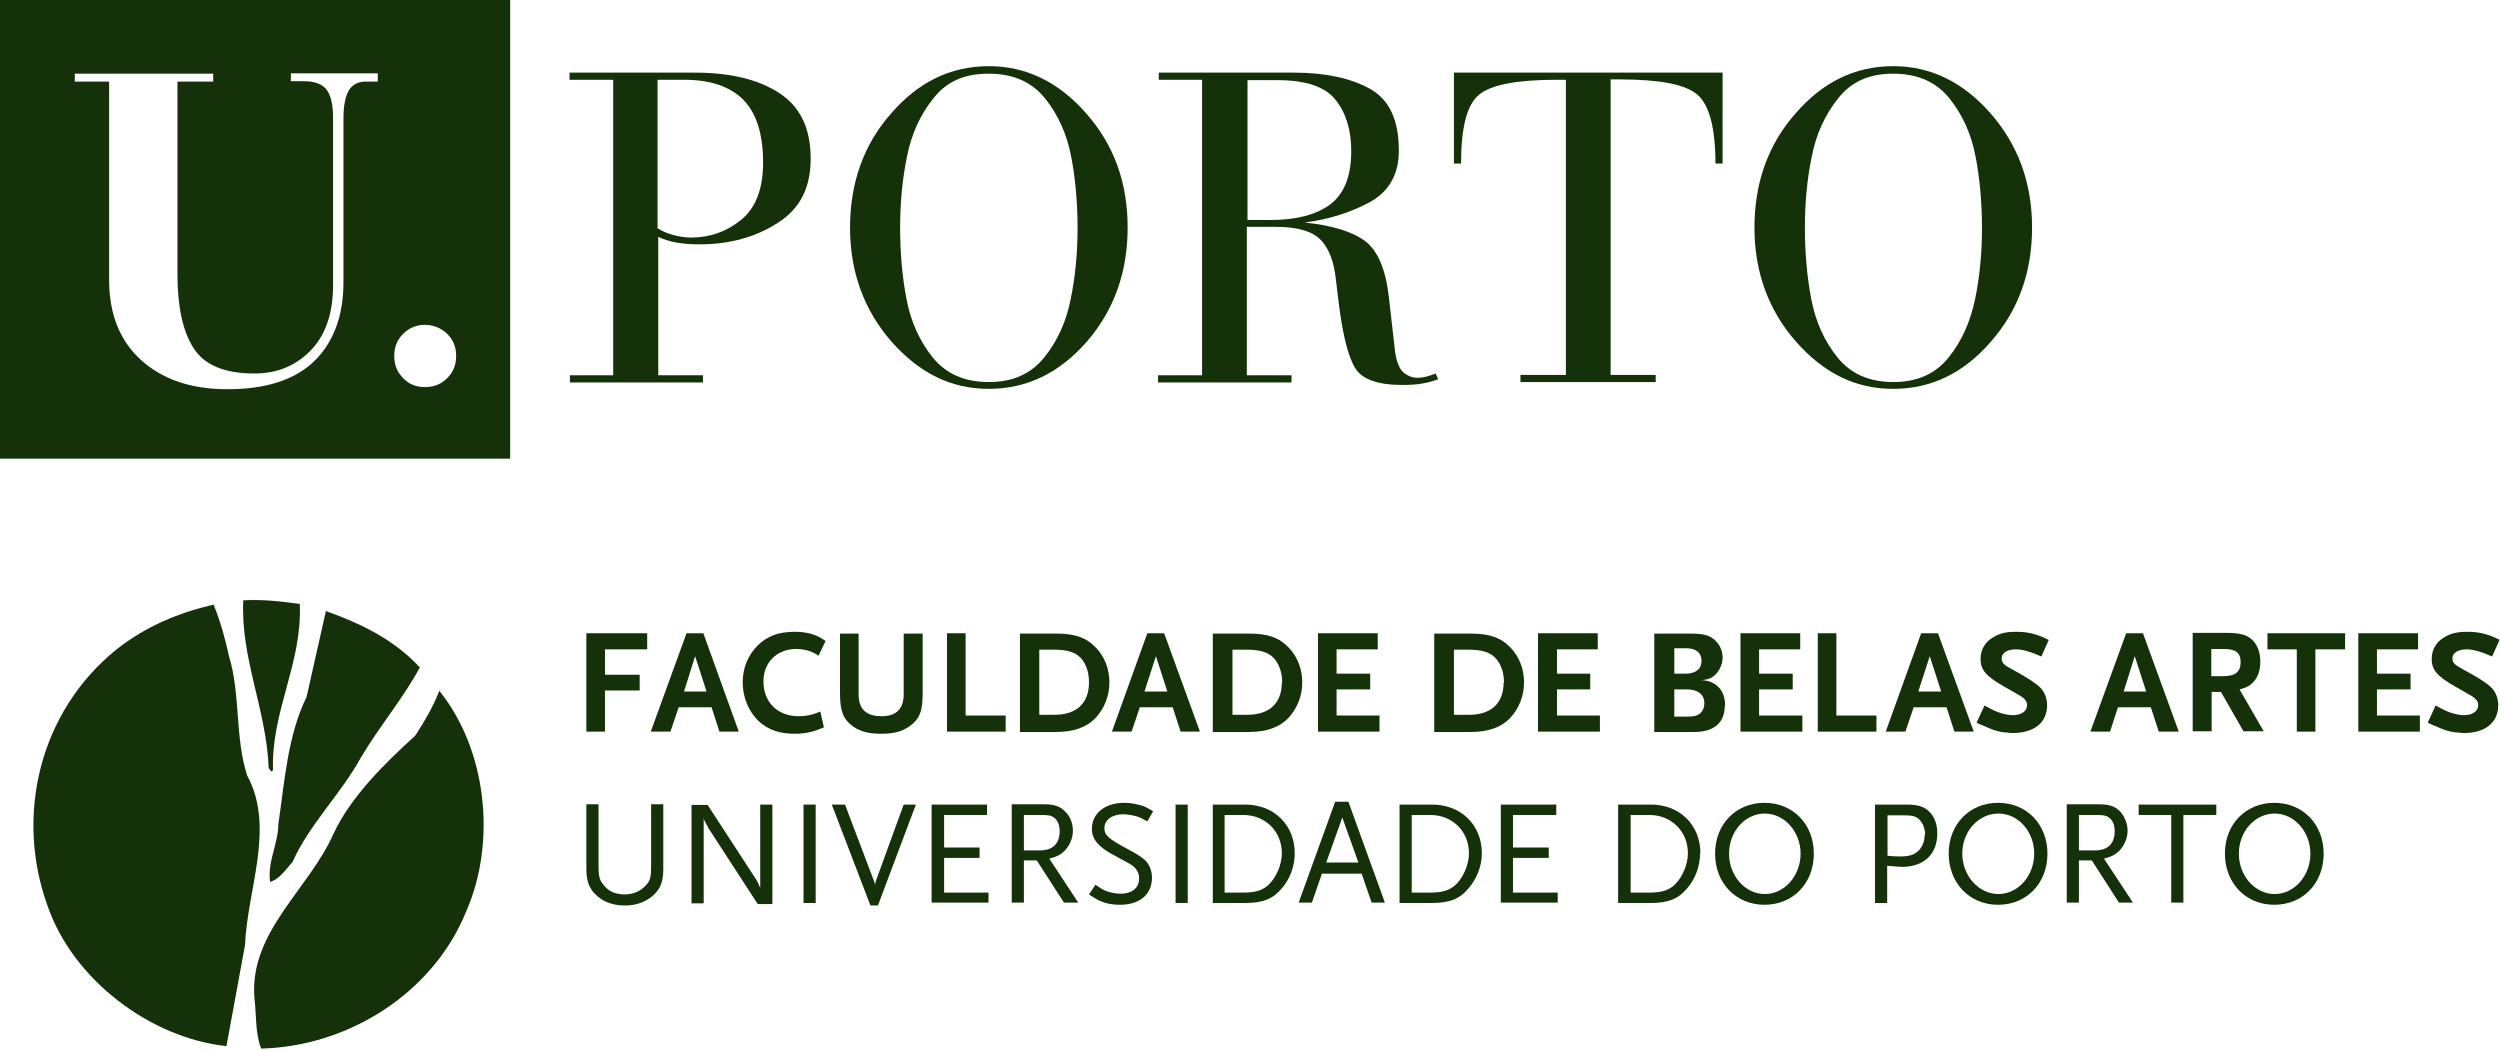
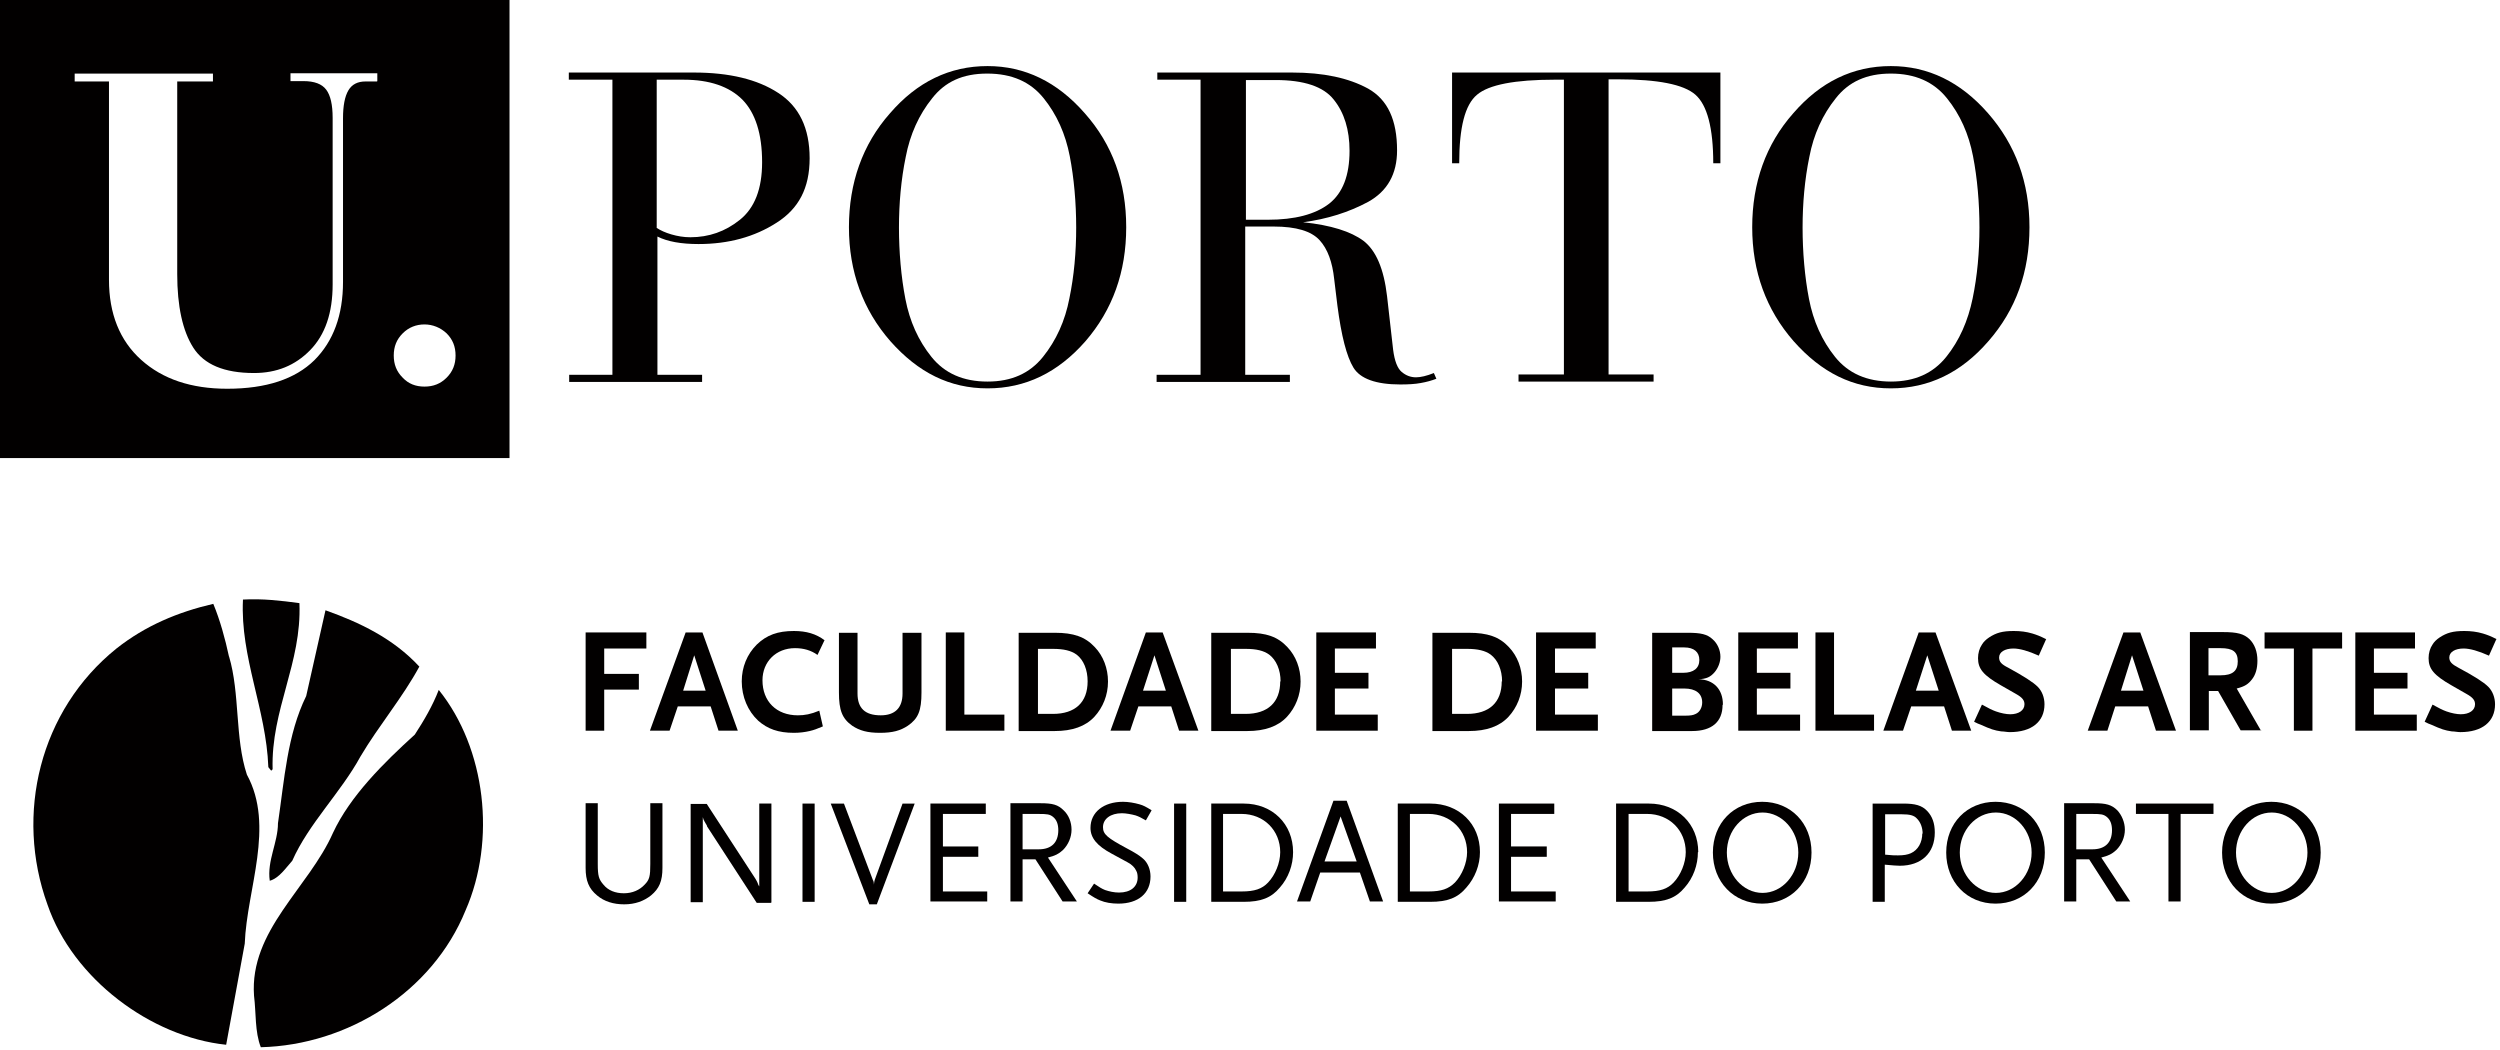
- <svg xmlns="http://www.w3.org/2000/svg" width="157" height="66" viewBox="0 0 157 66" fill="none">
-   <path fill-rule="evenodd" clip-rule="evenodd" d="M0 0V28.803H32.038V0H0ZM23.703 5.123H22.984C22.49 5.123 22.13 5.302 21.905 5.684C21.681 6.066 21.569 6.65 21.569 7.437V17.727C21.569 19.816 20.962 21.456 19.771 22.647C18.558 23.838 16.738 24.444 14.289 24.444C12.02 24.444 10.223 23.838 8.875 22.625C7.527 21.411 6.853 19.726 6.853 17.592V5.123H4.696V4.628H13.39V5.123H11.144V17.232C11.144 19.254 11.481 20.805 12.155 21.861C12.829 22.917 14.087 23.456 15.974 23.456C17.39 23.456 18.558 22.984 19.502 22.018C20.445 21.052 20.917 19.681 20.917 17.884V7.414C20.917 6.583 20.782 5.999 20.513 5.639C20.243 5.28 19.771 5.1 19.075 5.1H18.266V4.606H23.725V5.1L23.703 5.123ZM28.084 23.748C27.702 24.13 27.253 24.309 26.691 24.309C26.129 24.309 25.68 24.13 25.32 23.748C24.939 23.366 24.759 22.917 24.759 22.355C24.759 21.793 24.939 21.344 25.32 20.962C25.703 20.58 26.174 20.4 26.691 20.4C27.208 20.4 27.702 20.602 28.084 20.962C28.466 21.344 28.646 21.793 28.646 22.355C28.646 22.917 28.466 23.366 28.084 23.748Z" fill="#143109" />
-   <path fill-rule="evenodd" clip-rule="evenodd" d="M38.486 5.01H35.767V4.561H43.631C45.855 4.561 47.63 4.988 48.933 5.842C50.258 6.695 50.91 8.066 50.91 9.953C50.91 11.84 50.214 13.121 48.843 13.997C47.45 14.896 45.81 15.345 43.923 15.345C42.822 15.345 41.968 15.188 41.339 14.873V23.568H44.147V24.018H35.79V23.568H38.508V5.01H38.486ZM41.294 14.334C41.541 14.492 41.833 14.626 42.215 14.739C42.597 14.851 43.002 14.918 43.406 14.918C44.574 14.918 45.608 14.559 46.529 13.818C47.45 13.076 47.922 11.885 47.922 10.2C47.922 8.403 47.495 7.1 46.686 6.269C45.855 5.437 44.619 5.01 42.979 5.01H41.294V14.334Z" fill="#143109" />
-   <path fill-rule="evenodd" clip-rule="evenodd" d="M62.099 4.155C64.436 4.155 66.48 5.143 68.21 7.12C69.962 9.098 70.816 11.479 70.816 14.287C70.816 17.096 69.962 19.477 68.255 21.454C66.525 23.432 64.48 24.42 62.099 24.42C59.717 24.42 57.74 23.432 55.988 21.454C54.258 19.477 53.382 17.073 53.382 14.287C53.382 11.502 54.235 9.075 55.965 7.12C57.673 5.143 59.717 4.155 62.099 4.155ZM62.099 23.993C63.604 23.993 64.75 23.477 65.581 22.443C66.413 21.41 66.974 20.174 67.244 18.759C67.536 17.343 67.671 15.86 67.671 14.31C67.671 12.76 67.536 11.21 67.266 9.817C66.997 8.424 66.457 7.21 65.626 6.177C64.795 5.143 63.627 4.627 62.076 4.627C60.526 4.627 59.425 5.143 58.617 6.177C57.785 7.21 57.224 8.446 56.954 9.861C56.662 11.277 56.527 12.782 56.527 14.31C56.527 15.838 56.662 17.41 56.931 18.803C57.201 20.196 57.74 21.41 58.572 22.443C59.403 23.477 60.571 23.993 62.099 23.993Z" fill="#143109" />
-   <path fill-rule="evenodd" clip-rule="evenodd" d="M75.535 5.01H72.772V4.561H81.242C83.219 4.561 84.792 4.898 86.028 5.572C87.263 6.269 87.847 7.549 87.847 9.459C87.847 10.942 87.241 12.02 86.028 12.694C84.814 13.346 83.466 13.773 81.939 13.975C83.691 14.155 84.949 14.559 85.736 15.143C86.522 15.75 87.016 16.895 87.218 18.625L87.6 21.996C87.69 22.692 87.87 23.164 88.14 23.389C88.409 23.613 88.701 23.726 89.038 23.726C89.33 23.726 89.712 23.636 90.162 23.456L90.319 23.815C90.027 23.928 89.712 24.018 89.33 24.085C88.971 24.152 88.544 24.175 88.05 24.175C86.522 24.175 85.533 23.815 85.106 23.119C84.68 22.422 84.343 21.119 84.096 19.21L83.893 17.547C83.781 16.491 83.489 15.66 82.972 15.098C82.455 14.537 81.512 14.244 80.096 14.244H78.299V23.568H81.107V24.018H72.727V23.568H75.49V5.01H75.535ZM78.344 13.818H79.714C81.422 13.818 82.703 13.48 83.579 12.806C84.433 12.133 84.859 11.032 84.859 9.481C84.859 8.156 84.522 7.077 83.871 6.269C83.219 5.437 81.984 5.033 80.209 5.033H78.344V13.84V13.818Z" fill="#143109" />
-   <path fill-rule="evenodd" clip-rule="evenodd" d="M98.338 5.01H97.754C95.26 5.01 93.62 5.325 92.879 5.954C92.115 6.583 91.755 8.021 91.755 10.268H91.306V4.561H108.179V10.268H107.73C107.73 8.043 107.348 6.606 106.606 5.954C105.865 5.302 104.225 4.988 101.753 4.988H101.147V23.546H103.978V23.995H95.485V23.546H98.338V5.01Z" fill="#143109" />
-   <path fill-rule="evenodd" clip-rule="evenodd" d="M118.896 4.155C121.233 4.155 123.277 5.143 125.007 7.12C126.737 9.098 127.613 11.479 127.613 14.287C127.613 17.096 126.76 19.477 125.03 21.454C123.322 23.432 121.278 24.42 118.896 24.42C116.514 24.42 114.537 23.432 112.785 21.454C111.055 19.477 110.179 17.073 110.179 14.287C110.179 11.502 111.032 9.075 112.762 7.12C114.47 5.143 116.514 4.155 118.896 4.155ZM118.896 23.993C120.401 23.993 121.547 23.477 122.378 22.443C123.21 21.41 123.749 20.174 124.041 18.759C124.333 17.343 124.468 15.86 124.468 14.31C124.468 12.76 124.333 11.21 124.063 9.817C123.794 8.424 123.255 7.21 122.423 6.177C121.592 5.143 120.424 4.627 118.896 4.627C117.368 4.627 116.245 5.143 115.436 6.177C114.605 7.21 114.043 8.446 113.773 9.861C113.481 11.277 113.347 12.782 113.347 14.31C113.347 15.838 113.481 17.41 113.751 18.803C114.021 20.196 114.56 21.41 115.391 22.443C116.222 23.477 117.391 23.993 118.918 23.993H118.896Z" fill="#143109" />
-   <path fill-rule="evenodd" clip-rule="evenodd" d="M41.655 54.573V50.507H40.891V54.326C40.891 55.09 40.846 55.315 40.531 55.629C40.217 55.966 39.767 56.169 39.228 56.169C38.689 56.169 38.24 55.989 37.948 55.629C37.656 55.292 37.588 55.09 37.588 54.326V50.507H36.824V54.573C36.824 55.382 37.026 55.877 37.543 56.303C37.992 56.685 38.577 56.865 39.251 56.865C39.925 56.865 40.486 56.663 40.936 56.303C41.453 55.877 41.655 55.405 41.655 54.573Z" fill="#143109" />
-   <path fill-rule="evenodd" clip-rule="evenodd" d="M48.506 56.752V50.528H47.742V55.763C47.742 55.763 47.742 55.696 47.697 55.673C47.63 55.494 47.63 55.494 47.585 55.404C47.54 55.336 47.517 55.291 47.495 55.246L44.44 50.551H43.428V56.729H44.192V51.382C44.237 51.517 44.237 51.562 44.282 51.607C44.282 51.652 44.327 51.674 44.35 51.742C44.395 51.831 44.462 51.899 44.462 51.966L47.585 56.774H48.461L48.506 56.752Z" fill="#143109" />
-   <path d="M51.225 50.528H50.461V56.707H51.225V50.528Z" fill="#143109" />
-   <path fill-rule="evenodd" clip-rule="evenodd" d="M57.516 50.528H56.752L55 55.336C55 55.336 54.955 55.516 54.955 55.628C54.955 55.516 54.932 55.404 54.888 55.336L53.068 50.528H52.236L54.663 56.864H55.135L57.516 50.528Z" fill="#143109" />
-   <path fill-rule="evenodd" clip-rule="evenodd" d="M62.077 56.684V56.055H59.291V53.876H61.515V53.224H59.291V51.18H61.987V50.528H58.504V56.684H62.077Z" fill="#143109" />
-   <path fill-rule="evenodd" clip-rule="evenodd" d="M67.715 56.685L65.895 53.922C66.344 53.809 66.569 53.697 66.839 53.45C67.176 53.113 67.378 52.641 67.378 52.169C67.378 51.698 67.198 51.248 66.884 50.956C66.524 50.597 66.187 50.507 65.423 50.507H63.536V56.685H64.3V54.034H65.109L66.816 56.685H67.693H67.715ZM66.547 52.192C66.547 52.978 66.12 53.405 65.311 53.405H64.3V51.181H65.311C65.85 51.181 66.007 51.203 66.21 51.361C66.434 51.54 66.547 51.81 66.547 52.214V52.192Z" fill="#143109" />
-   <path fill-rule="evenodd" clip-rule="evenodd" d="M72.389 50.934C72.052 50.731 71.895 50.642 71.648 50.574C71.333 50.484 70.951 50.417 70.614 50.417C69.401 50.417 68.57 51.069 68.57 52.057C68.57 52.686 68.974 53.181 69.895 53.675C70.48 53.989 70.817 54.169 70.929 54.236C71.176 54.371 71.356 54.551 71.446 54.753C71.513 54.865 71.535 55.023 71.535 55.18C71.535 55.764 71.086 56.124 70.367 56.124C70.053 56.124 69.761 56.056 69.491 55.966C69.266 55.877 69.132 55.787 68.794 55.562L68.39 56.169C68.794 56.438 68.952 56.528 69.177 56.618C69.491 56.753 69.895 56.82 70.322 56.82C71.581 56.82 72.344 56.169 72.344 55.113C72.344 54.663 72.165 54.236 71.873 53.989C71.648 53.787 71.311 53.585 70.884 53.36C69.626 52.686 69.356 52.462 69.356 52.012C69.356 51.495 69.828 51.136 70.547 51.136C70.794 51.136 71.154 51.203 71.401 51.271C71.603 51.338 71.738 51.406 72.052 51.585L72.412 50.956L72.389 50.934Z" fill="#143109" />
-   <path d="M74.59 50.528H73.826V56.707H74.59V50.528Z" fill="#143109" />
-   <path fill-rule="evenodd" clip-rule="evenodd" d="M81.309 53.584C81.309 51.809 80.006 50.528 78.208 50.528H76.164V56.707H78.208C79.287 56.707 79.938 56.46 80.478 55.808C81.017 55.202 81.309 54.393 81.309 53.584ZM80.5 53.584C80.5 54.258 80.185 55.022 79.736 55.494C79.354 55.898 78.882 56.055 78.073 56.055H76.905V51.18H78.073C79.466 51.18 80.5 52.213 80.5 53.584Z" fill="#143109" />
-   <path fill-rule="evenodd" clip-rule="evenodd" d="M86.971 56.685L84.679 50.349H83.848L81.556 56.685H82.387L83.016 54.865H85.51L86.139 56.685H86.948H86.971ZM85.285 54.169H83.286L84.297 51.338L85.308 54.169H85.285Z" fill="#143109" />
-   <path fill-rule="evenodd" clip-rule="evenodd" d="M93.059 53.584C93.059 51.809 91.756 50.528 89.936 50.528H87.892V56.707H89.936C91.015 56.707 91.666 56.46 92.206 55.808C92.745 55.202 93.059 54.393 93.059 53.584ZM92.251 53.584C92.251 54.258 91.936 55.022 91.487 55.494C91.082 55.898 90.633 56.055 89.824 56.055H88.656V51.18H89.824C91.217 51.18 92.251 52.213 92.251 53.584Z" fill="#143109" />
-   <path fill-rule="evenodd" clip-rule="evenodd" d="M97.823 56.684V56.055H95.014V53.876H97.261V53.224H95.014V51.18H97.733V50.528H94.251V56.684H97.823Z" fill="#143109" />
-   <path fill-rule="evenodd" clip-rule="evenodd" d="M106.786 53.584C106.786 51.809 105.483 50.528 103.686 50.528H101.619V56.707H103.663C104.742 56.707 105.393 56.46 105.933 55.808C106.472 55.202 106.764 54.393 106.764 53.584H106.786ZM106 53.584C106 54.258 105.685 55.022 105.236 55.494C104.854 55.898 104.382 56.055 103.574 56.055H102.405V51.18H103.574C104.967 51.18 106 52.213 106 53.584Z" fill="#143109" />
-   <path fill-rule="evenodd" clip-rule="evenodd" d="M113.908 53.607C113.908 51.765 112.605 50.417 110.808 50.417C109.01 50.417 107.707 51.765 107.707 53.607C107.707 55.45 109.01 56.82 110.808 56.82C112.605 56.82 113.908 55.472 113.908 53.607ZM113.077 53.607C113.077 55 112.066 56.146 110.83 56.146C109.595 56.146 108.584 55 108.584 53.607C108.584 52.214 109.595 51.091 110.83 51.091C112.066 51.091 113.077 52.237 113.077 53.607Z" fill="#143109" />
-   <path fill-rule="evenodd" clip-rule="evenodd" d="M121.66 52.348C121.66 51.764 121.503 51.337 121.188 51C120.851 50.641 120.424 50.528 119.683 50.528H117.751V56.707H118.515V54.37C119.054 54.415 119.234 54.438 119.458 54.438C120.806 54.438 121.66 53.651 121.66 52.348ZM120.874 52.393C120.874 52.977 120.604 53.449 120.155 53.651C119.953 53.741 119.705 53.786 119.346 53.786C119.144 53.786 118.964 53.786 118.537 53.741V51.202H119.593C120.087 51.202 120.357 51.27 120.537 51.472C120.761 51.697 120.896 52.034 120.896 52.438L120.874 52.393Z" fill="#143109" />
-   <path fill-rule="evenodd" clip-rule="evenodd" d="M128.579 53.607C128.579 51.765 127.276 50.417 125.479 50.417C123.682 50.417 122.378 51.765 122.378 53.607C122.378 55.45 123.682 56.82 125.479 56.82C127.276 56.82 128.579 55.472 128.579 53.607ZM127.748 53.607C127.748 55 126.737 56.146 125.501 56.146C124.266 56.146 123.232 55 123.232 53.607C123.232 52.214 124.243 51.091 125.501 51.091C126.76 51.091 127.748 52.237 127.748 53.607Z" fill="#143109" />
-   <path fill-rule="evenodd" clip-rule="evenodd" d="M133.949 56.685L132.129 53.922C132.578 53.809 132.803 53.697 133.072 53.45C133.409 53.113 133.612 52.641 133.612 52.169C133.612 51.698 133.409 51.248 133.14 50.956C132.78 50.597 132.421 50.507 131.679 50.507H129.792V56.685H130.556V54.034H131.365L133.072 56.685H133.949ZM132.803 52.192C132.803 52.978 132.376 53.405 131.567 53.405H130.556V51.181H131.567C132.106 51.181 132.264 51.203 132.466 51.361C132.691 51.54 132.803 51.81 132.803 52.214V52.192Z" fill="#143109" />
-   <path fill-rule="evenodd" clip-rule="evenodd" d="M139.184 51.18V50.528H134.308V51.18H136.353V56.684H137.117V51.18H139.184Z" fill="#143109" />
-   <path fill-rule="evenodd" clip-rule="evenodd" d="M145.925 53.607C145.925 51.765 144.621 50.417 142.824 50.417C141.027 50.417 139.724 51.765 139.724 53.607C139.724 55.45 141.027 56.82 142.824 56.82C144.621 56.82 145.925 55.472 145.925 53.607ZM145.093 53.607C145.093 55 144.082 56.146 142.847 56.146C141.611 56.146 140.6 55 140.6 53.607C140.6 52.214 141.611 51.091 142.847 51.091C144.082 51.091 145.093 52.237 145.093 53.607Z" fill="#143109" />
-   <path fill-rule="evenodd" clip-rule="evenodd" d="M40.644 40.779V39.768H36.824V45.946H37.992V43.362H40.172V42.374H37.992V40.779H40.644Z" fill="#143109" />
-   <path fill-rule="evenodd" clip-rule="evenodd" d="M46.394 45.946L44.17 39.768H43.114L40.867 45.946H42.103L42.619 44.418H44.686L45.181 45.946H46.416H46.394ZM44.372 43.43H42.956L43.653 41.206L44.372 43.43Z" fill="#143109" />
-   <path fill-rule="evenodd" clip-rule="evenodd" d="M51.854 40.261C51.315 39.857 50.708 39.677 49.922 39.677C48.91 39.677 48.214 39.924 47.585 40.531C46.978 41.138 46.641 41.946 46.641 42.845C46.641 43.811 47.023 44.71 47.675 45.316C48.259 45.833 48.933 46.08 49.922 46.08C50.281 46.08 50.618 46.035 50.91 45.968C51.202 45.901 51.359 45.833 51.741 45.676L51.517 44.687C50.977 44.912 50.596 44.98 50.169 44.98C48.821 44.98 47.944 44.103 47.944 42.778C47.944 41.609 48.798 40.756 49.989 40.756C50.528 40.756 51 40.891 51.404 41.182L51.854 40.239V40.261Z" fill="#143109" />
-   <path fill-rule="evenodd" clip-rule="evenodd" d="M57.942 43.542V39.79H56.752V43.609C56.752 44.508 56.28 44.98 55.381 44.98C54.392 44.98 53.921 44.53 53.921 43.609V39.79H52.752V43.542C52.752 44.665 52.955 45.182 53.584 45.631C54.056 45.946 54.55 46.08 55.336 46.08C56.123 46.08 56.617 45.946 57.089 45.631C57.74 45.182 57.942 44.687 57.942 43.542Z" fill="#143109" />
-   <path fill-rule="evenodd" clip-rule="evenodd" d="M63.156 45.946V44.935H60.639V39.768H59.471V45.946H63.156Z" fill="#143109" />
-   <path fill-rule="evenodd" clip-rule="evenodd" d="M69.67 42.845C69.67 42.036 69.378 41.25 68.839 40.688C68.232 40.037 67.491 39.79 66.345 39.79H64.053V45.968H66.323C67.424 45.968 68.255 45.676 68.817 45.069C69.356 44.485 69.67 43.699 69.67 42.868V42.845ZM68.39 42.845C68.39 44.171 67.603 44.89 66.21 44.89H65.267V40.801H66.21C66.884 40.801 67.356 40.913 67.693 41.16C68.142 41.497 68.39 42.126 68.39 42.845Z" fill="#143109" />
-   <path fill-rule="evenodd" clip-rule="evenodd" d="M75.355 45.946L73.108 39.768H72.052L69.828 45.946H71.064L71.58 44.418H73.647L74.142 45.946H75.377H75.355ZM73.31 43.43H71.872L72.591 41.206L73.31 43.43Z" fill="#143109" />
-   <path fill-rule="evenodd" clip-rule="evenodd" d="M81.781 42.845C81.781 42.036 81.489 41.25 80.949 40.688C80.343 40.037 79.624 39.79 78.456 39.79H76.164V45.968H78.433C79.534 45.968 80.365 45.676 80.927 45.069C81.466 44.485 81.781 43.699 81.781 42.868V42.845ZM80.5 42.845C80.5 44.171 79.714 44.89 78.321 44.89H77.4V40.801H78.321C78.995 40.801 79.466 40.913 79.803 41.16C80.253 41.497 80.522 42.126 80.522 42.845H80.5Z" fill="#143109" />
-   <path fill-rule="evenodd" clip-rule="evenodd" d="M86.633 45.946V44.935H83.937V43.295H86.049V42.306H83.937V40.779H86.521V39.768H82.769V45.946H86.633Z" fill="#143109" />
-   <path fill-rule="evenodd" clip-rule="evenodd" d="M95.709 42.845C95.709 42.036 95.417 41.25 94.878 40.688C94.271 40.037 93.53 39.79 92.362 39.79H90.07V45.968H92.362C93.463 45.968 94.294 45.676 94.856 45.069C95.395 44.485 95.709 43.699 95.709 42.868V42.845ZM94.429 42.845C94.429 44.171 93.642 44.89 92.249 44.89H91.306V40.801H92.249C92.923 40.801 93.395 40.913 93.732 41.16C94.182 41.497 94.451 42.126 94.451 42.845H94.429Z" fill="#143109" />
-   <path fill-rule="evenodd" clip-rule="evenodd" d="M100.474 45.946V44.935H97.778V43.295H99.867V42.306H97.778V40.779H100.339V39.768H96.587V45.946H100.474Z" fill="#143109" />
-   <path fill-rule="evenodd" clip-rule="evenodd" d="M108.337 44.306C108.337 43.339 107.753 42.733 106.81 42.71C107.304 42.688 107.551 42.575 107.821 42.261C108.045 41.991 108.18 41.632 108.18 41.295C108.18 40.89 108 40.464 107.686 40.194C107.349 39.879 106.944 39.79 106.136 39.79H103.889V45.968H106.405C107.641 45.968 108.315 45.384 108.315 44.328L108.337 44.306ZM106.855 41.497C106.855 42.014 106.495 42.306 105.844 42.306H105.147V40.711H105.911C106.518 40.711 106.855 41.003 106.855 41.497ZM107.034 44.171C107.034 44.485 106.877 44.777 106.63 44.89C106.45 44.98 106.293 45.002 105.911 45.002H105.147V43.294H105.911C106.63 43.294 107.034 43.609 107.034 44.171Z" fill="#143109" />
-   <path fill-rule="evenodd" clip-rule="evenodd" d="M113.189 45.946V44.935H110.471V43.295H112.582V42.306H110.471V40.779H113.054V39.768H109.302V45.946H113.189Z" fill="#143109" />
-   <path fill-rule="evenodd" clip-rule="evenodd" d="M117.84 45.946V44.935H115.324V39.768H114.156V45.946H117.84Z" fill="#143109" />
-   <path fill-rule="evenodd" clip-rule="evenodd" d="M123.951 45.946L121.705 39.768H120.649L118.424 45.946H119.66L120.177 44.418H122.244L122.738 45.946H123.974H123.951ZM121.907 43.43H120.469L121.188 41.206L121.907 43.43Z" fill="#143109" />
-   <path fill-rule="evenodd" clip-rule="evenodd" d="M128.669 40.194C128.265 39.992 128.085 39.924 127.793 39.834C127.411 39.722 127.052 39.677 126.625 39.677C125.906 39.677 125.524 39.79 125.075 40.082C124.873 40.217 124.715 40.374 124.625 40.531C124.468 40.756 124.378 41.07 124.378 41.385C124.378 42.059 124.715 42.463 125.816 43.092L126.76 43.632C127.164 43.856 127.299 44.036 127.299 44.283C127.299 44.665 126.94 44.912 126.4 44.912C126.153 44.912 125.816 44.845 125.502 44.732C125.254 44.642 125.075 44.553 124.625 44.306L124.131 45.384C124.311 45.474 124.446 45.541 124.536 45.564C125.187 45.856 125.389 45.923 125.839 45.99C126.018 45.99 126.198 46.035 126.378 46.035C127.748 46.035 128.557 45.384 128.557 44.283C128.557 43.856 128.4 43.452 128.13 43.182C127.838 42.89 127.232 42.508 126.288 41.991C125.839 41.767 125.704 41.609 125.704 41.34C125.704 41.003 126.063 40.778 126.602 40.778C127.007 40.778 127.546 40.935 128.198 41.227L128.669 40.172V40.194Z" fill="#143109" />
-   <path fill-rule="evenodd" clip-rule="evenodd" d="M136.826 45.946L134.579 39.768H133.523L131.276 45.946H132.512L133.006 44.418H135.073L135.568 45.946H136.803H136.826ZM134.804 43.43H133.366L134.062 41.206L134.781 43.43H134.804Z" fill="#143109" />
-   <path fill-rule="evenodd" clip-rule="evenodd" d="M142.172 45.946L140.644 43.295C141.161 43.16 141.363 43.025 141.61 42.711C141.835 42.419 141.947 42.037 141.947 41.542C141.947 40.958 141.767 40.509 141.453 40.194C141.093 39.858 140.689 39.745 139.768 39.745H137.701V45.924H138.891V43.452H139.476L140.891 45.924H142.194L142.172 45.946ZM140.711 41.587C140.711 42.194 140.374 42.464 139.633 42.464H138.869V40.756H139.633C140.397 40.756 140.711 40.981 140.711 41.587Z" fill="#143109" />
-   <path fill-rule="evenodd" clip-rule="evenodd" d="M147.272 40.779V39.768H142.396V40.779H144.239V45.946H145.407V40.779H147.272Z" fill="#143109" />
-   <path fill-rule="evenodd" clip-rule="evenodd" d="M151.968 45.946V44.935H149.272V43.295H151.383V42.306H149.272V40.779H151.855V39.768H148.103V45.946H151.968Z" fill="#143109" />
-   <path fill-rule="evenodd" clip-rule="evenodd" d="M157 40.194C156.596 39.992 156.416 39.924 156.124 39.834C155.742 39.722 155.36 39.677 154.956 39.677C154.237 39.677 153.855 39.79 153.405 40.082C153.203 40.217 153.046 40.374 152.956 40.531C152.799 40.756 152.709 41.07 152.709 41.385C152.709 42.059 153.046 42.463 154.147 43.092L155.09 43.632C155.495 43.856 155.63 44.036 155.63 44.283C155.63 44.665 155.27 44.912 154.731 44.912C154.484 44.912 154.147 44.845 153.832 44.732C153.585 44.642 153.405 44.553 152.956 44.306L152.462 45.384C152.641 45.474 152.776 45.541 152.866 45.564C153.518 45.856 153.72 45.923 154.169 45.99C154.349 45.99 154.529 46.035 154.708 46.035C156.079 46.035 156.888 45.384 156.888 44.283C156.888 43.856 156.73 43.452 156.461 43.182C156.169 42.89 155.562 42.508 154.596 41.991C154.169 41.767 154.012 41.609 154.012 41.34C154.012 41.003 154.371 40.778 154.911 40.778C155.315 40.778 155.854 40.935 156.506 41.227L156.978 40.172L157 40.194Z" fill="#143109" />
-   <path fill-rule="evenodd" clip-rule="evenodd" d="M18.828 37.925C18.985 41.7 17.03 44.62 17.143 48.372L17.053 48.462L16.873 48.237C16.738 44.575 15.098 41.34 15.278 37.7C16.514 37.633 17.659 37.768 18.828 37.925Z" fill="#143109" />
-   <path fill-rule="evenodd" clip-rule="evenodd" d="M14.401 41.273C15.098 43.609 14.761 46.395 15.524 48.709C17.299 51.967 15.524 55.877 15.39 59.337L14.221 65.695C9.481 65.201 4.583 61.538 2.988 56.888C0.921 51.203 2.493 44.665 7.324 40.779C9.144 39.341 11.188 38.487 13.412 37.97C13.839 39.004 14.154 40.15 14.401 41.295V41.273Z" fill="#143109" />
-   <path fill-rule="evenodd" clip-rule="evenodd" d="M26.375 41.902C25.32 43.856 23.814 45.631 22.668 47.564C21.433 49.833 19.411 51.787 18.377 54.124C17.973 54.573 17.546 55.225 16.962 55.382C16.782 54.124 17.479 52.978 17.479 51.765C17.883 49.024 18.063 46.193 19.253 43.767L20.467 38.374C22.601 39.138 24.713 40.127 26.375 41.924V41.902Z" fill="#143109" />
-   <path fill-rule="evenodd" clip-rule="evenodd" d="M29.274 57.245C27.185 62.39 21.86 65.715 16.4 65.85C16.018 64.883 16.108 63.693 15.973 62.614C15.681 58.503 19.411 55.829 20.939 52.369C22.017 50.055 24.129 47.966 26.084 46.191C26.668 45.292 27.207 44.371 27.589 43.382C30.555 47.067 31.206 52.841 29.274 57.245Z" fill="#143109" />
+ <svg xmlns="http://www.w3.org/2000/svg" width="100%" height="100%" viewBox="0 0 655 275" version="1.1" xml:space="preserve" style="fill-rule:evenodd;clip-rule:evenodd;stroke-linejoin:round;stroke-miterlimit:2;">
+   <path d="M0,0l0,120.013l133.493,0l0,-120.013l-133.493,0Zm98.762,21.344l-2.995,0c-2.06,0 -3.558,0.749 -4.494,2.34c-0.936,1.591 -1.404,4.025 -1.404,7.302l0,42.875c0,8.706 -2.528,15.54 -7.489,20.501c-5.055,4.962 -12.638,7.489 -22.842,7.489c-9.455,0 -16.944,-2.527 -22.561,-7.582c-5.617,-5.055 -8.425,-12.076 -8.425,-20.97l0,-51.955l-8.987,-0l0,-2.059l36.229,0l0,2.059l-9.362,0l0,50.458c0,8.425 1.404,14.884 4.213,19.284c2.808,4.4 8.05,6.647 15.914,6.647c5.898,0 10.765,-1.966 14.697,-5.991c3.932,-4.025 5.898,-9.736 5.898,-17.225l0,-43.624c0,-3.464 -0.562,-5.898 -1.685,-7.395c-1.123,-1.498 -3.09,-2.247 -5.991,-2.247l-3.37,0l0,-2.059l22.748,0l0,2.059l-0.094,0.094Zm18.255,77.605c-1.591,1.592 -3.464,2.34 -5.804,2.34c-2.34,0 -4.213,-0.749 -5.71,-2.34c-1.591,-1.591 -2.34,-3.463 -2.34,-5.804c0,-2.34 0.749,-4.213 2.34,-5.804c1.592,-1.591 3.558,-2.34 5.71,-2.34c2.153,0 4.213,0.842 5.804,2.34c1.592,1.591 2.34,3.464 2.34,5.804c0,2.34 -0.749,4.212 -2.34,5.804Z" style="fill:#020000;" />
+   <path d="M160.45,20.877l-11.421,0l0,-1.872l32.765,0c9.268,0 16.663,1.779 22.093,5.336c5.523,3.557 8.238,9.268 8.238,17.131c0,7.863 -2.902,13.199 -8.612,16.851c-5.804,3.745 -12.638,5.617 -20.501,5.617c-4.587,0 -8.145,-0.655 -10.765,-1.966l0,36.228l11.702,0l0,1.872l-34.824,0l0,-1.872l11.327,0l0,-77.325Zm11.608,38.85c1.03,0.655 2.247,1.217 3.838,1.685c1.591,0.468 3.276,0.749 4.961,0.749c4.868,0 9.174,-1.498 13.012,-4.587c3.838,-3.089 5.804,-8.051 5.804,-15.072c0,-7.489 -1.779,-12.919 -5.149,-16.382c-3.464,-3.464 -8.612,-5.242 -15.446,-5.242l-7.021,0l0,38.85Z" style="fill:#020000;" />
+   <path d="M258.745,17.312c9.736,0 18.255,4.119 25.463,12.357c7.302,8.238 10.859,18.161 10.859,29.863c0,11.702 -3.557,21.625 -10.672,29.862c-7.208,8.238 -15.727,12.357 -25.65,12.357c-9.923,0 -18.161,-4.119 -25.463,-12.357c-7.208,-8.238 -10.859,-18.255 -10.859,-29.862c0,-11.608 3.557,-21.718 10.765,-29.863c7.115,-8.238 15.633,-12.357 25.557,-12.357Zm0,82.66c6.272,0 11.046,-2.153 14.51,-6.459c3.464,-4.306 5.804,-9.455 6.928,-15.353c1.217,-5.898 1.778,-12.076 1.778,-18.535c0,-6.46 -0.562,-12.919 -1.685,-18.723c-1.123,-5.804 -3.37,-10.859 -6.834,-15.165c-3.464,-4.306 -8.332,-6.459 -14.791,-6.459c-6.459,0 -11.046,2.153 -14.416,6.459c-3.464,4.306 -5.804,9.455 -6.928,15.353c-1.217,5.898 -1.779,12.17 -1.779,18.536c0,6.365 0.562,12.918 1.685,18.723c1.123,5.804 3.37,10.859 6.834,15.165c3.464,4.306 8.332,6.459 14.698,6.459Z" style="fill:#020000;" />
+   <path d="M314.731,20.877l-11.515,0l0,-1.872l35.292,0c8.238,0 14.791,1.404 19.94,4.213c5.149,2.902 7.583,8.238 7.583,16.195c0,6.178 -2.527,10.672 -7.583,13.48c-5.055,2.715 -10.672,4.493 -17.038,5.336c7.302,0.749 12.544,2.434 15.821,4.868c3.276,2.527 5.336,7.302 6.178,14.51l1.592,14.042c0.374,2.902 1.123,4.868 2.247,5.804c1.123,0.936 2.34,1.404 3.745,1.404c1.217,0 2.808,-0.375 4.68,-1.123l0.655,1.498c-1.217,0.468 -2.527,0.843 -4.119,1.123c-1.498,0.281 -3.276,0.375 -5.336,0.375c-6.366,0 -10.485,-1.498 -12.263,-4.4c-1.779,-2.902 -3.183,-8.332 -4.212,-16.289l-0.842,-6.927c-0.468,-4.4 -1.685,-7.864 -3.838,-10.204c-2.153,-2.34 -6.085,-3.557 -11.982,-3.557l-7.489,0l0,38.85l11.702,0l0,1.872l-34.918,0l0,-1.872l11.514,0l0,-77.325l0.188,0Zm11.702,36.696l5.71,0c7.115,0 12.45,-1.404 16.101,-4.212c3.558,-2.808 5.336,-7.395 5.336,-13.855c0,-5.523 -1.404,-10.017 -4.119,-13.387c-2.715,-3.464 -7.864,-5.149 -15.259,-5.149l-7.77,0l0,36.696l0,-0.094Z" style="fill:#020000;" />
+   <path d="M409.743,20.877l-2.434,0c-10.391,0 -17.225,1.311 -20.314,3.932c-3.183,2.621 -4.681,8.612 -4.681,17.974l-1.872,0l0,-23.778l70.303,0l0,23.778l-1.871,0c0,-9.268 -1.592,-15.259 -4.683,-17.974c-3.087,-2.715 -9.921,-4.025 -20.221,-4.025l-2.525,0l0,77.325l11.796,0l0,1.873l-35.387,0l0,-1.873l11.889,0l0,-77.231Z" style="fill:#020000;" />
+   <path d="M495.4,17.312c9.738,0 18.254,4.119 25.463,12.357c7.208,8.238 10.858,18.161 10.858,29.863c0,11.702 -3.554,21.625 -10.763,29.862c-7.117,8.238 -15.633,12.357 -25.558,12.357c-9.925,0 -18.162,-4.119 -25.463,-12.357c-7.208,-8.238 -10.858,-18.255 -10.858,-29.862c0,-11.608 3.554,-21.718 10.762,-29.863c7.117,-8.238 15.633,-12.357 25.558,-12.357Zm0,82.66c6.271,0 11.046,-2.153 14.508,-6.459c3.467,-4.306 5.713,-9.455 6.929,-15.353c1.217,-5.898 1.779,-12.076 1.779,-18.535c0,-6.46 -0.562,-12.919 -1.688,-18.723c-1.121,-5.804 -3.367,-10.859 -6.833,-15.165c-3.462,-4.306 -8.329,-6.459 -14.696,-6.459c-6.367,0 -11.046,2.153 -14.417,6.459c-3.463,4.306 -5.804,9.455 -6.929,15.353c-1.217,5.898 -1.775,12.17 -1.775,18.536c0,6.365 0.558,12.918 1.683,18.723c1.125,5.804 3.371,10.859 6.833,15.165c3.462,4.306 8.333,6.459 14.696,6.459l-0.092,0Z" style="fill:#020000;" />
+   <path d="M173.561,227.389l0,-16.944l-3.183,0l0,15.915c0,3.182 -0.187,4.119 -1.498,5.43c-1.31,1.404 -3.183,2.247 -5.43,2.247c-2.247,0 -4.119,-0.749 -5.336,-2.247c-1.217,-1.404 -1.498,-2.247 -1.498,-5.43l0,-15.915l-3.183,0l0,16.944c0,3.37 0.843,5.43 2.996,7.208c1.872,1.591 4.306,2.34 7.115,2.34c2.808,0 5.149,-0.842 7.021,-2.34c2.153,-1.779 2.996,-3.745 2.996,-7.208Z" style="fill:#020000;" />
+   <path d="M202.109,236.465l0,-25.931l-3.183,0l0,21.812c0,0 0,-0.281 -0.188,-0.375c-0.281,-0.749 -0.281,-0.749 -0.468,-1.123c-0.187,-0.281 -0.281,-0.468 -0.375,-0.655l-12.731,-19.565l-4.213,0l0,25.744l3.183,0l0,-22.28c0.187,0.562 0.187,0.749 0.374,0.936c0,0.188 0.187,0.281 0.281,0.562c0.187,0.374 0.468,0.655 0.468,0.936l13.012,20.033l3.651,0l0.188,-0.094Z" style="fill:#020000;" />
+   <rect x="210.254" y="210.535" width="3.183" height="25.744" style="fill:#020000;fill-rule:nonzero;" />
+   <path d="M239.65,210.535l-3.183,0l-7.302,20.033c0,0 -0.187,0.749 -0.187,1.217c0,-0.468 -0.094,-0.936 -0.281,-1.217l-7.583,-20.033l-3.464,0l10.11,26.399l1.966,0l9.923,-26.399Z" style="fill:#020000;" />
+   <path d="M258.653,236.185l0,-2.621l-11.608,0l0,-9.081l9.268,0l0,-2.715l-9.268,0l0,-8.519l11.234,0l0,-2.715l-14.51,0l0,25.65l14.885,0Z" style="fill:#020000;" />
+   <path d="M282.146,236.189l-7.582,-11.514c1.872,-0.468 2.808,-0.936 3.932,-1.966c1.404,-1.404 2.247,-3.37 2.247,-5.336c0,-1.966 -0.749,-3.838 -2.06,-5.055c-1.498,-1.498 -2.902,-1.873 -6.085,-1.873l-7.864,0l0,25.744l3.183,0l0,-11.046l3.37,0l7.115,11.046l3.745,0Zm-4.868,-18.722c0,3.276 -1.778,5.055 -5.149,5.055l-4.213,0l0,-9.267l4.213,0c2.247,0 2.902,0.093 3.745,0.749c0.936,0.749 1.404,1.872 1.404,3.557l0,-0.093Z" style="fill:#020000;" />
+   <path d="M301.622,212.224c-1.404,-0.843 -2.06,-1.217 -3.089,-1.498c-1.311,-0.375 -2.902,-0.655 -4.306,-0.655c-5.055,0 -8.519,2.715 -8.519,6.834c0,2.621 1.685,4.681 5.523,6.74c2.434,1.311 3.838,2.06 4.306,2.34c1.03,0.562 1.779,1.311 2.153,2.153c0.281,0.468 0.374,1.123 0.374,1.778c0,2.434 -1.872,3.932 -4.868,3.932c-1.31,0 -2.527,-0.281 -3.651,-0.655c-0.936,-0.375 -1.497,-0.749 -2.902,-1.685l-1.685,2.528c1.685,1.123 2.34,1.498 3.277,1.872c1.31,0.562 2.995,0.843 4.774,0.843c5.243,0 8.425,-2.715 8.425,-7.115c0,-1.872 -0.749,-3.651 -1.966,-4.68c-0.936,-0.842 -2.34,-1.685 -4.119,-2.621c-5.243,-2.808 -6.366,-3.745 -6.366,-5.617c0,-2.153 1.966,-3.651 4.962,-3.651c1.03,0 2.528,0.281 3.557,0.562c0.843,0.281 1.404,0.562 2.715,1.311l1.498,-2.621l-0.094,-0.094Z" style="fill:#020000;" />
+   <rect x="307.609" y="210.535" width="3.183" height="25.744" style="fill:#020000;fill-rule:nonzero;" />
+   <path d="M338.787,223.266c0,-7.395 -5.43,-12.732 -12.919,-12.732l-8.519,0l0,25.744l8.519,0c4.494,0 7.208,-1.03 9.455,-3.745c2.247,-2.528 3.464,-5.898 3.464,-9.268Zm-3.37,0c0,2.808 -1.311,5.991 -3.183,7.957c-1.591,1.685 -3.557,2.34 -6.928,2.34l-4.868,0l0,-20.314l4.868,0c5.804,0 10.11,4.306 10.11,10.017Z" style="fill:#020000;" />
+   <path d="M362.377,236.187l-9.549,-26.399l-3.463,0l-9.549,26.399l3.464,0l2.621,-7.583l10.391,0l2.621,7.583l3.464,0Zm-6.928,-10.485l-8.425,0l4.212,-11.795l4.213,11.795Z" style="fill:#020000;" />
+   <path d="M387.747,223.266c0,-7.395 -5.43,-12.732 -13.012,-12.732l-8.519,0l0,25.744l8.519,0c4.493,0 7.208,-1.03 9.455,-3.745c2.247,-2.528 3.557,-5.898 3.557,-9.268Zm-3.37,0c0,2.808 -1.311,5.991 -3.183,7.957c-1.685,1.685 -3.557,2.34 -6.927,2.34l-4.868,0l0,-20.314l4.868,0c5.804,0 10.11,4.306 10.11,10.017Z" style="fill:#020000;" />
+   <path d="M407.595,236.185l0,-2.621l-11.702,0l0,-9.081l9.361,0l0,-2.715l-9.361,0l0,-8.519l11.327,0l0,-2.715l-14.51,0l0,25.65l14.885,0Z" style="fill:#020000;" />
+   <path d="M444.942,223.266c0,-7.395 -5.429,-12.732 -12.917,-12.732l-8.613,0l0,25.744l8.517,0c4.496,0 7.208,-1.03 9.458,-3.745c2.246,-2.528 3.462,-5.898 3.462,-9.268l0.092,0Zm-3.275,0c0,2.808 -1.312,5.991 -3.183,7.957c-1.592,1.685 -3.558,2.34 -6.925,2.34l-4.871,0l0,-20.314l4.871,0c5.804,0 10.108,4.306 10.108,10.017Z" style="fill:#020000;" />
+   <path d="M474.617,223.364c0,-7.676 -5.429,-13.293 -12.917,-13.293c-7.492,0 -12.921,5.617 -12.921,13.293c0,7.676 5.429,13.387 12.921,13.387c7.488,0 12.917,-5.617 12.917,-13.387Zm-3.463,0c0,5.804 -4.212,10.578 -9.363,10.578c-5.146,0 -9.358,-4.774 -9.358,-10.578c0,-5.804 4.212,-10.485 9.358,-10.485c5.15,0 9.363,4.774 9.363,10.485Z" style="fill:#020000;" />
+   <path d="M506.917,218.118c0,-2.434 -0.654,-4.213 -1.967,-5.617c-1.404,-1.498 -3.183,-1.966 -6.271,-1.966l-8.05,0l0,25.744l3.183,0l0,-9.736c2.246,0.187 2.996,0.281 3.929,0.281c5.617,0 9.175,-3.276 9.175,-8.706Zm-3.275,0.187c0,2.434 -1.125,4.4 -2.996,5.243c-0.842,0.374 -1.875,0.562 -3.371,0.562c-0.842,0 -1.592,0 -3.371,-0.188l0,-10.578l4.4,0c2.058,0 3.183,0.281 3.933,1.123c0.933,0.936 1.496,2.34 1.496,4.025l-0.092,-0.187Z" style="fill:#020000;" />
+   <path d="M535.746,223.364c0,-7.676 -5.429,-13.293 -12.917,-13.293c-7.487,0 -12.921,5.617 -12.921,13.293c0,7.676 5.433,13.387 12.921,13.387c7.488,0 12.917,-5.617 12.917,-13.387Zm-3.462,0c0,5.804 -4.213,10.578 -9.363,10.578c-5.146,0 -9.454,-4.774 -9.454,-10.578c0,-5.804 4.212,-10.485 9.454,-10.485c5.246,0 9.363,4.774 9.363,10.485Z" style="fill:#020000;" />
+   <path d="M558.121,236.189l-7.583,-11.514c1.871,-0.468 2.808,-0.936 3.929,-1.966c1.404,-1.404 2.25,-3.37 2.25,-5.336c0,-1.966 -0.846,-3.838 -1.967,-5.055c-1.5,-1.498 -2.996,-1.873 -6.087,-1.873l-7.862,0l0,25.744l3.183,0l0,-11.046l3.371,0l7.112,11.046l3.654,0Zm-4.775,-18.722c0,3.276 -1.779,5.055 -5.15,5.055l-4.212,0l0,-9.267l4.212,0c2.246,0 2.904,0.093 3.746,0.749c0.938,0.749 1.404,1.872 1.404,3.557l0,-0.093Z" style="fill:#020000;" />
+   <path d="M579.933,213.25l0,-2.715l-20.317,0l0,2.715l8.521,0l0,22.935l3.183,0l0,-22.935l8.613,0Z" style="fill:#020000;" />
+   <path d="M608.021,223.364c0,-7.676 -5.433,-13.293 -12.921,-13.293c-7.488,0 -12.917,5.617 -12.917,13.293c0,7.676 5.429,13.387 12.917,13.387c7.487,0 12.921,-5.617 12.921,-13.387Zm-3.467,0c0,5.804 -4.212,10.578 -9.358,10.578c-5.15,0 -9.363,-4.774 -9.363,-10.578c0,-5.804 4.212,-10.485 9.363,-10.485c5.146,0 9.358,4.774 9.358,10.485Z" style="fill:#020000;" />
+   <path d="M169.348,169.911l0,-4.212l-15.914,0l0,25.744l4.868,0l0,-10.766l9.08,0l0,-4.119l-9.08,0l0,-6.647l11.046,0Z" style="fill:#020000;" />
+   <path d="M193.308,191.442l-9.268,-25.744l-4.4,0l-9.362,25.744l5.149,0l2.153,-6.366l8.613,0l2.059,6.366l5.149,0l-0.093,0Zm-8.425,-10.485l-5.898,0l2.902,-9.267l2.995,9.267Z" style="fill:#020000;" />
+   <path d="M216.057,167.756c-2.247,-1.685 -4.774,-2.434 -8.05,-2.434c-4.213,0 -7.115,1.03 -9.736,3.557c-2.528,2.528 -3.932,5.898 -3.932,9.642c0,4.025 1.591,7.77 4.306,10.297c2.434,2.153 5.243,3.183 9.362,3.183c1.498,0 2.902,-0.187 4.119,-0.468c1.217,-0.281 1.872,-0.562 3.464,-1.217l-0.936,-4.119c-2.247,0.936 -3.838,1.217 -5.617,1.217c-5.617,0 -9.268,-3.651 -9.268,-9.174c0,-4.868 3.557,-8.425 8.519,-8.425c2.247,0 4.213,0.562 5.898,1.778l1.872,-3.932l0,0.094Z" style="fill:#020000;" />
+   <path d="M241.427,181.423l0,-15.633l-4.962,0l0,15.914c0,3.745 -1.966,5.71 -5.71,5.71c-4.119,0 -6.085,-1.873 -6.085,-5.71l0,-15.914l-4.868,0l0,15.633c0,4.68 0.843,6.834 3.464,8.706c1.966,1.311 4.025,1.872 7.302,1.872c3.276,0 5.336,-0.562 7.302,-1.872c2.715,-1.872 3.558,-3.932 3.558,-8.706Z" style="fill:#020000;" />
+   <path d="M263.149,191.442l0,-4.213l-10.485,0l0,-21.531l-4.868,0l0,25.744l15.352,0Z" style="fill:#020000;" />
+   <path d="M290.293,178.521c0,-3.37 -1.217,-6.647 -3.464,-8.987c-2.528,-2.715 -5.617,-3.744 -10.391,-3.744l-9.548,0l0,25.743l9.455,0c4.587,0 8.05,-1.217 10.391,-3.745c2.247,-2.434 3.557,-5.71 3.557,-9.174l0,-0.094Zm-5.336,0c0,5.523 -3.276,8.519 -9.08,8.519l-3.932,0l0,-17.037l3.932,0c2.808,0 4.774,0.468 6.179,1.498c1.872,1.404 2.902,4.025 2.902,7.021Z" style="fill:#020000;" />
+   <path d="M313.978,191.442l-9.361,-25.744l-4.4,0l-9.267,25.744l5.149,0l2.153,-6.366l8.613,0l2.06,6.366l5.149,0l-0.094,0Zm-8.519,-10.485l-5.991,0l2.996,-9.267l2.995,9.267Z" style="fill:#020000;" />
+   <path d="M340.753,178.521c0,-3.37 -1.217,-6.647 -3.464,-8.987c-2.527,-2.715 -5.523,-3.744 -10.391,-3.744l-9.549,0l0,25.743l9.455,0c4.587,0 8.051,-1.217 10.391,-3.745c2.247,-2.434 3.557,-5.71 3.557,-9.174l0,-0.094Zm-5.336,0c0,5.523 -3.277,8.519 -9.08,8.519l-3.838,0l0,-17.037l3.838,0c2.808,0 4.774,0.468 6.178,1.498c1.872,1.404 2.996,4.025 2.996,7.021l-0.094,0Z" style="fill:#020000;" />
+   <path d="M360.972,191.442l0,-4.213l-11.234,0l0,-6.834l8.8,0l0,-4.119l-8.8,0l0,-6.366l10.765,0l0,-4.212l-15.633,0l0,25.744l16.102,0Z" style="fill:#020000;" />
+   <path d="M398.789,178.521c0,-3.37 -1.217,-6.647 -3.463,-8.987c-2.528,-2.715 -5.617,-3.744 -10.485,-3.744l-9.548,0l0,25.743l9.548,0c4.587,0 8.051,-1.217 10.391,-3.745c2.247,-2.434 3.557,-5.71 3.557,-9.174l0,-0.094Zm-5.336,0c0,5.523 -3.276,8.519 -9.08,8.519l-3.932,0l0,-17.037l3.932,0c2.808,0 4.774,0.468 6.178,1.498c1.872,1.404 2.996,4.025 2.996,7.021l-0.094,0Z" style="fill:#020000;" />
+   <path d="M418.642,191.442l0,-4.213l-11.235,0l0,-6.834l8.706,0l0,-4.119l-8.706,0l0,-6.366l10.672,0l0,-4.212l-15.634,0l0,25.744l16.196,0Z" style="fill:#020000;" />
+   <path d="M451.404,184.606c0,-4.025 -2.433,-6.553 -6.363,-6.647c2.058,-0.094 3.088,-0.562 4.212,-1.873c0.933,-1.123 1.496,-2.621 1.496,-4.025c0,-1.685 -0.75,-3.464 -2.058,-4.587c-1.404,-1.311 -3.092,-1.685 -6.458,-1.685l-9.363,0l0,25.743l10.483,0c5.15,0 7.958,-2.434 7.958,-6.834l0.092,-0.093Zm-6.175,-11.702c0,2.153 -1.5,3.37 -4.213,3.37l-2.904,0l0,-6.647l3.183,0c2.529,0 3.933,1.217 3.933,3.277Zm0.746,11.14c0,1.31 -0.654,2.528 -1.683,2.995c-0.75,0.375 -1.404,0.468 -2.996,0.468l-3.183,0l0,-7.115l3.183,0c2.996,0 4.679,1.311 4.679,3.651Z" style="fill:#020000;" />
+   <path d="M471.621,191.442l0,-4.213l-11.325,0l0,-6.834l8.796,0l0,-4.119l-8.796,0l0,-6.366l10.762,0l0,-4.212l-15.633,0l0,25.744l16.196,0Z" style="fill:#020000;" />
+   <path d="M491,191.442l0,-4.213l-10.483,0l0,-21.531l-4.867,0l0,25.744l15.35,0Z" style="fill:#020000;" />
+   <path d="M516.462,191.442l-9.358,-25.744l-4.4,0l-9.271,25.744l5.15,0l2.154,-6.366l8.612,0l2.058,6.366l5.15,0l-0.096,0Zm-8.517,-10.485l-5.992,0l2.996,-9.267l2.996,9.267Z" style="fill:#020000;" />
+   <path d="M536.121,167.475c-1.683,-0.843 -2.433,-1.123 -3.65,-1.498c-1.592,-0.468 -3.087,-0.655 -4.867,-0.655c-2.996,0 -4.588,0.468 -6.458,1.685c-0.842,0.562 -1.5,1.217 -1.875,1.872c-0.654,0.936 -1.029,2.247 -1.029,3.558c0,2.808 1.404,4.493 5.992,7.115l3.933,2.247c1.683,0.936 2.246,1.685 2.246,2.715c0,1.592 -1.496,2.621 -3.746,2.621c-1.029,0 -2.433,-0.281 -3.742,-0.749c-1.033,-0.375 -1.779,-0.749 -3.654,-1.779l-2.058,4.493c0.75,0.375 1.312,0.655 1.688,0.749c2.712,1.217 3.554,1.498 5.429,1.778c0.746,0 1.496,0.188 2.246,0.188c5.708,0 9.079,-2.715 9.079,-7.302c0,-1.779 -0.654,-3.464 -1.779,-4.587c-1.217,-1.217 -3.742,-2.808 -7.675,-4.961c-1.871,-0.936 -2.433,-1.592 -2.433,-2.715c0,-1.404 1.496,-2.34 3.742,-2.34c1.688,0 3.933,0.655 6.65,1.872l1.962,-4.4l0,0.094Z" style="fill:#020000;" />
+   <path d="M570.108,191.442l-9.362,-25.744l-4.4,0l-9.362,25.744l5.15,0l2.058,-6.366l8.613,0l2.062,6.366l5.242,0Zm-8.425,-10.485l-5.992,0l2.9,-9.267l2.996,9.267l0.096,0Z" style="fill:#020000;" />
+   <path d="M592.383,191.442l-6.367,-11.047c2.154,-0.562 2.996,-1.123 4.025,-2.434c0.938,-1.217 1.404,-2.808 1.404,-4.868c0,-2.434 -0.75,-4.306 -2.058,-5.617c-1.5,-1.404 -3.183,-1.872 -7.021,-1.872l-8.612,0l0,25.744l4.958,0l0,-10.298l2.438,0l5.896,10.298l5.429,0l-0.092,0.094Zm-6.087,-18.161c0,2.528 -1.404,3.651 -4.492,3.651l-3.183,0l0,-7.115l3.183,0c3.183,0 4.492,0.936 4.492,3.464Z" style="fill:#020000;" />
+   <path d="M613.633,169.911l0,-4.212l-20.317,0l0,4.212l7.679,0l0,21.531l4.867,0l0,-21.531l7.771,0Z" style="fill:#020000;" />
+   <path d="M633.2,191.442l0,-4.213l-11.233,0l0,-6.834l8.796,0l0,-4.119l-8.796,0l0,-6.366l10.762,0l0,-4.212l-15.633,0l0,25.744l16.104,0Z" style="fill:#020000;" />
+   <path d="M654.167,167.475c-1.683,-0.843 -2.433,-1.123 -3.65,-1.498c-1.592,-0.468 -3.183,-0.655 -4.867,-0.655c-2.996,0 -4.587,0.468 -6.462,1.685c-0.842,0.562 -1.496,1.217 -1.871,1.872c-0.654,0.936 -1.029,2.247 -1.029,3.558c0,2.808 1.404,4.493 5.992,7.115l3.929,2.247c1.688,0.936 2.25,1.685 2.25,2.715c0,1.592 -1.5,2.621 -3.746,2.621c-1.029,0 -2.433,-0.281 -3.746,-0.749c-1.029,-0.375 -1.779,-0.749 -3.65,-1.779l-2.058,4.493c0.746,0.375 1.308,0.655 1.683,0.749c2.717,1.217 3.558,1.498 5.429,1.778c0.75,0 1.5,0.188 2.246,0.188c5.713,0 9.083,-2.715 9.083,-7.302c0,-1.779 -0.658,-3.464 -1.779,-4.587c-1.217,-1.217 -3.746,-2.808 -7.771,-4.961c-1.779,-0.936 -2.433,-1.592 -2.433,-2.715c0,-1.404 1.496,-2.34 3.746,-2.34c1.683,0 3.929,0.655 6.646,1.872l1.967,-4.4l0.092,0.094Z" style="fill:#020000;" />
+   <path d="M78.449,158.021c0.655,15.727 -7.489,27.897 -7.021,43.53l-0.375,0.375l-0.749,-0.936c-0.562,-15.259 -7.395,-28.739 -6.647,-43.905c5.149,-0.281 9.923,0.281 14.791,0.936Z" style="fill:#020000;" />
+   <path d="M60.005,171.97c2.902,9.736 1.498,21.344 4.68,30.986c7.395,13.574 0,29.863 -0.562,44.279l-4.868,26.493c-19.752,-2.06 -40.16,-17.319 -46.807,-36.697c-8.612,-23.684 -2.059,-50.926 18.067,-67.121c7.583,-5.991 16.101,-9.548 25.369,-11.702c1.779,4.306 3.089,9.08 4.119,13.855l0,-0.094Z" style="fill:#020000;" />
+   <path d="M109.898,174.591c-4.4,8.144 -10.672,15.54 -15.446,23.59c-5.149,9.455 -13.574,17.599 -17.88,27.335c-1.685,1.873 -3.464,4.587 -5.897,5.242c-0.749,-5.242 2.153,-10.017 2.153,-15.072c1.685,-11.421 2.434,-23.216 7.395,-33.327l5.055,-22.467c8.893,3.183 17.693,7.302 24.62,14.791l0,-0.093Z" style="fill:#020000;" />
+   <path d="M121.975,238.519c-8.706,21.438 -30.892,35.292 -53.64,35.854c-1.592,-4.025 -1.217,-8.987 -1.779,-13.48c-1.217,-17.131 14.323,-28.271 20.688,-42.688c4.494,-9.642 13.293,-18.348 21.438,-25.744c2.434,-3.745 4.681,-7.583 6.272,-11.702c12.357,15.352 15.072,39.411 7.021,57.76Z" style="fill:#020000;" />
</svg>
